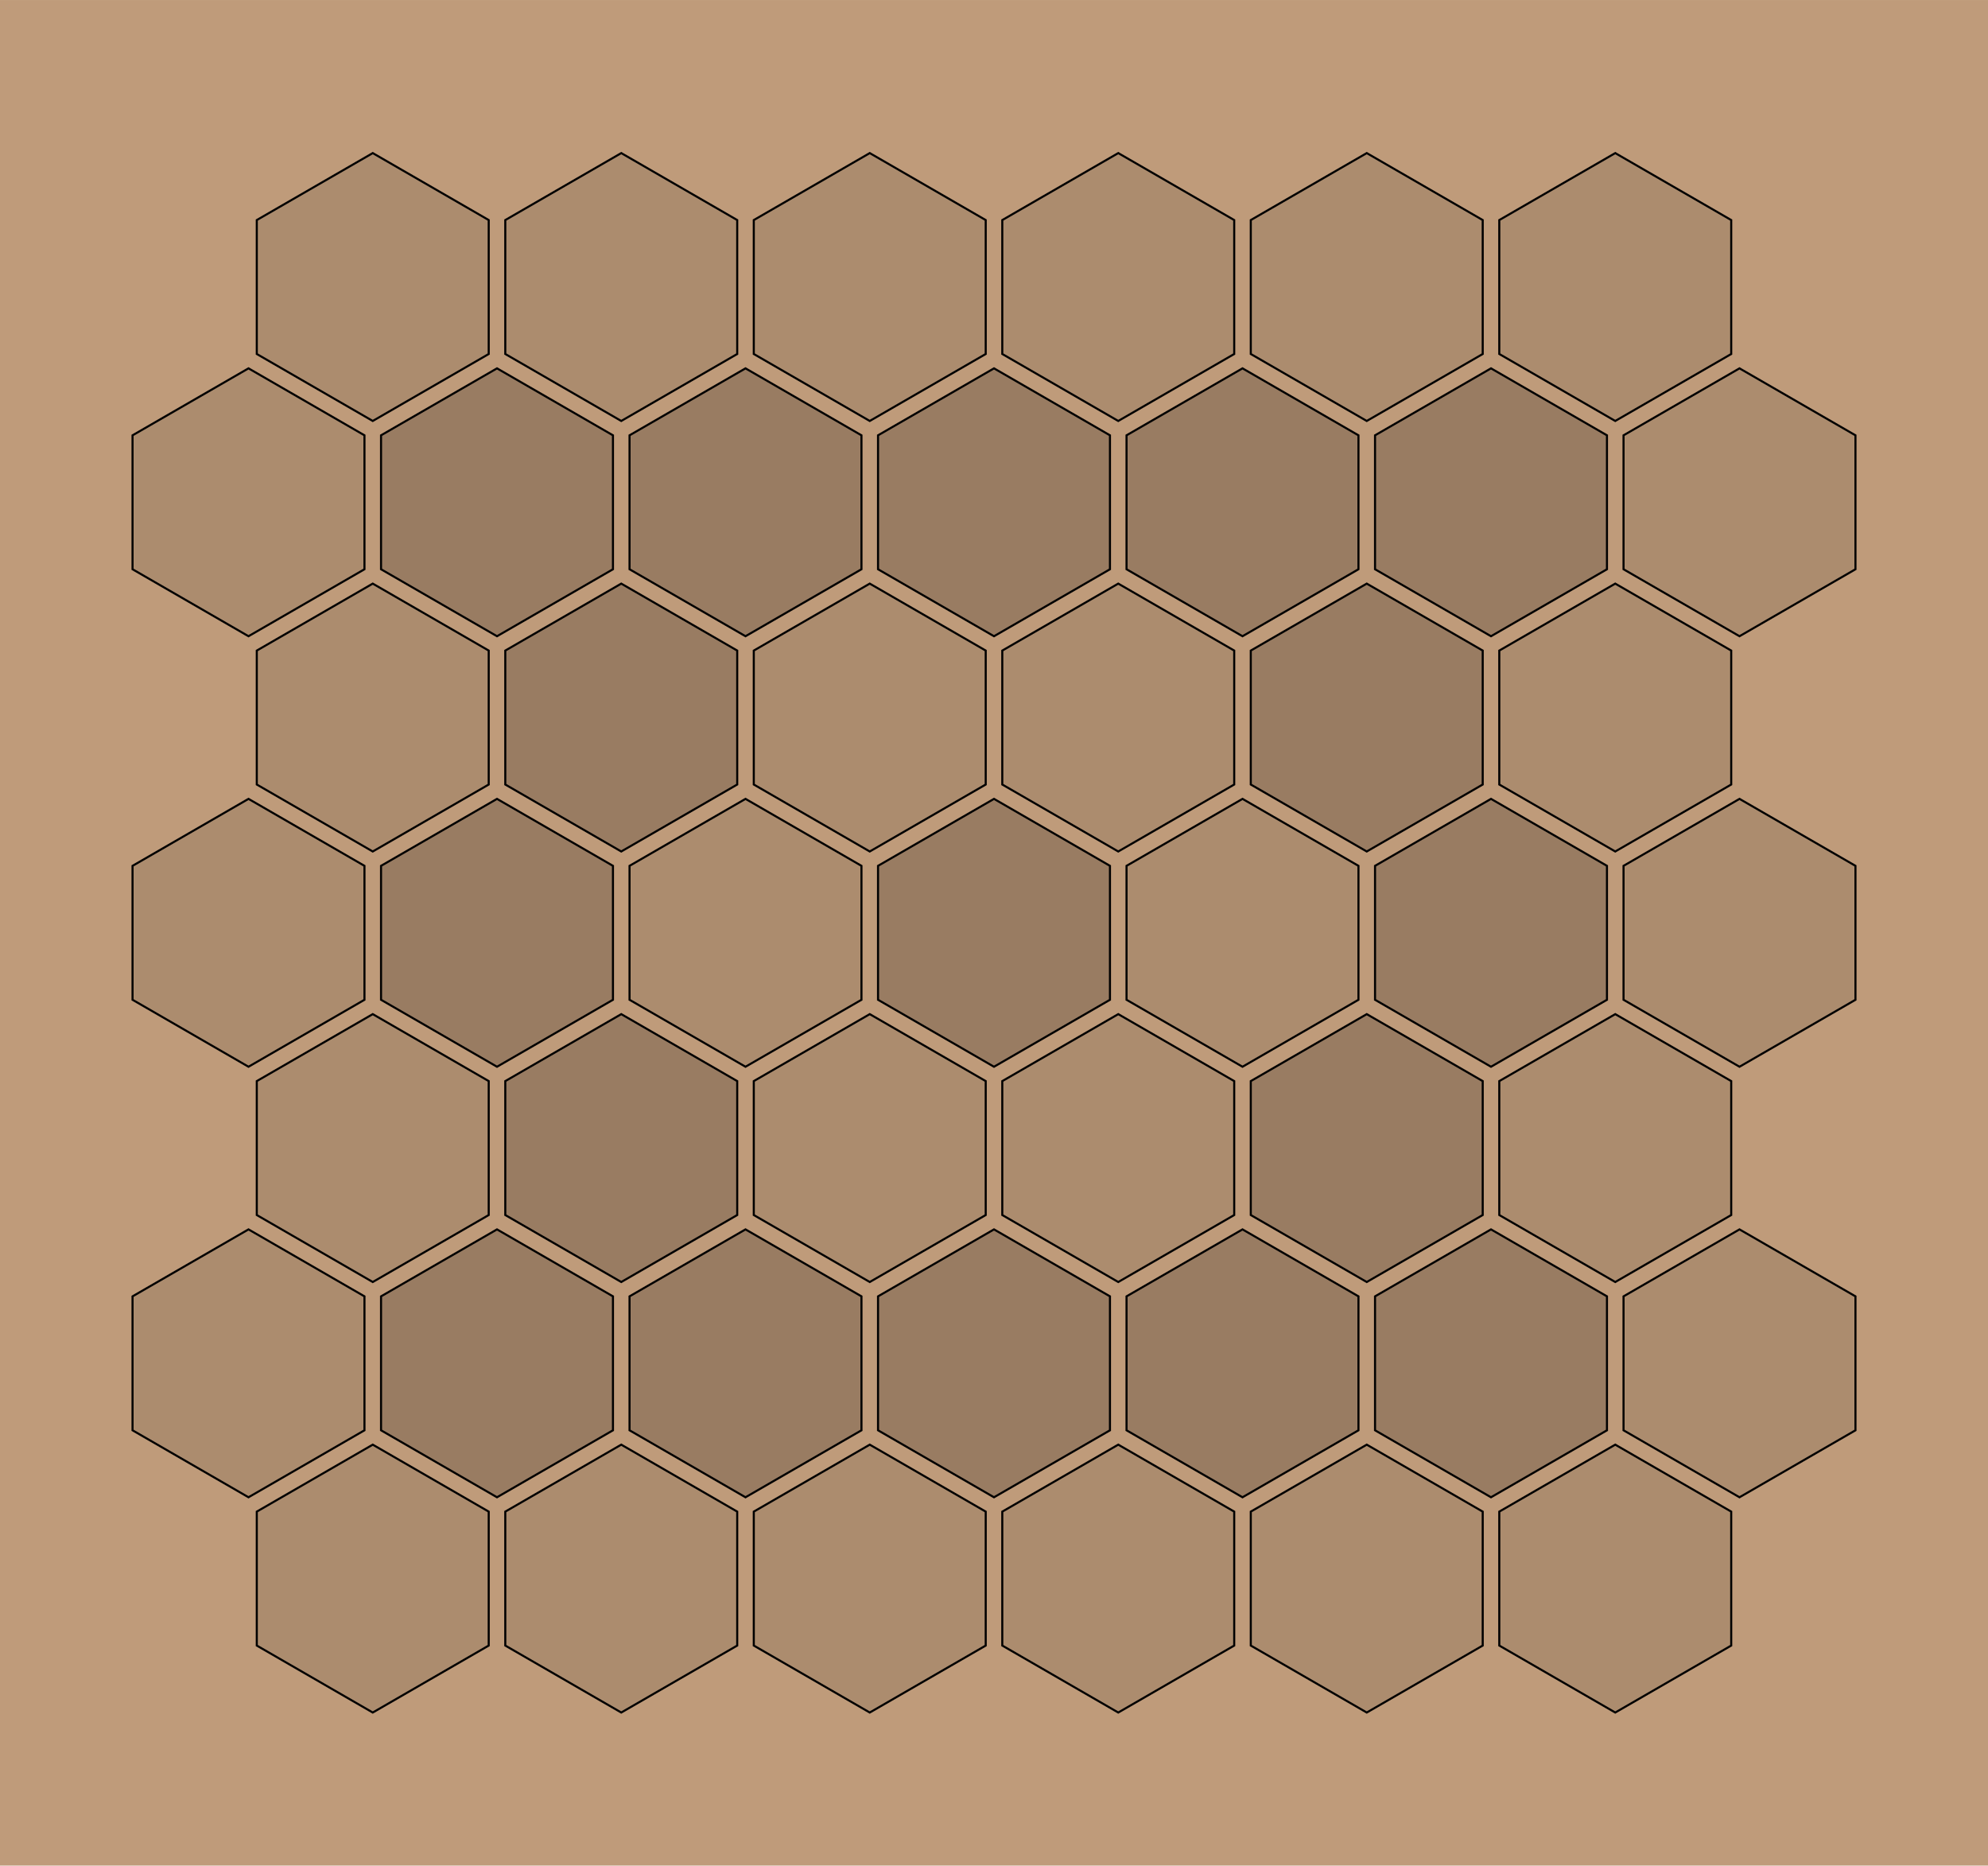
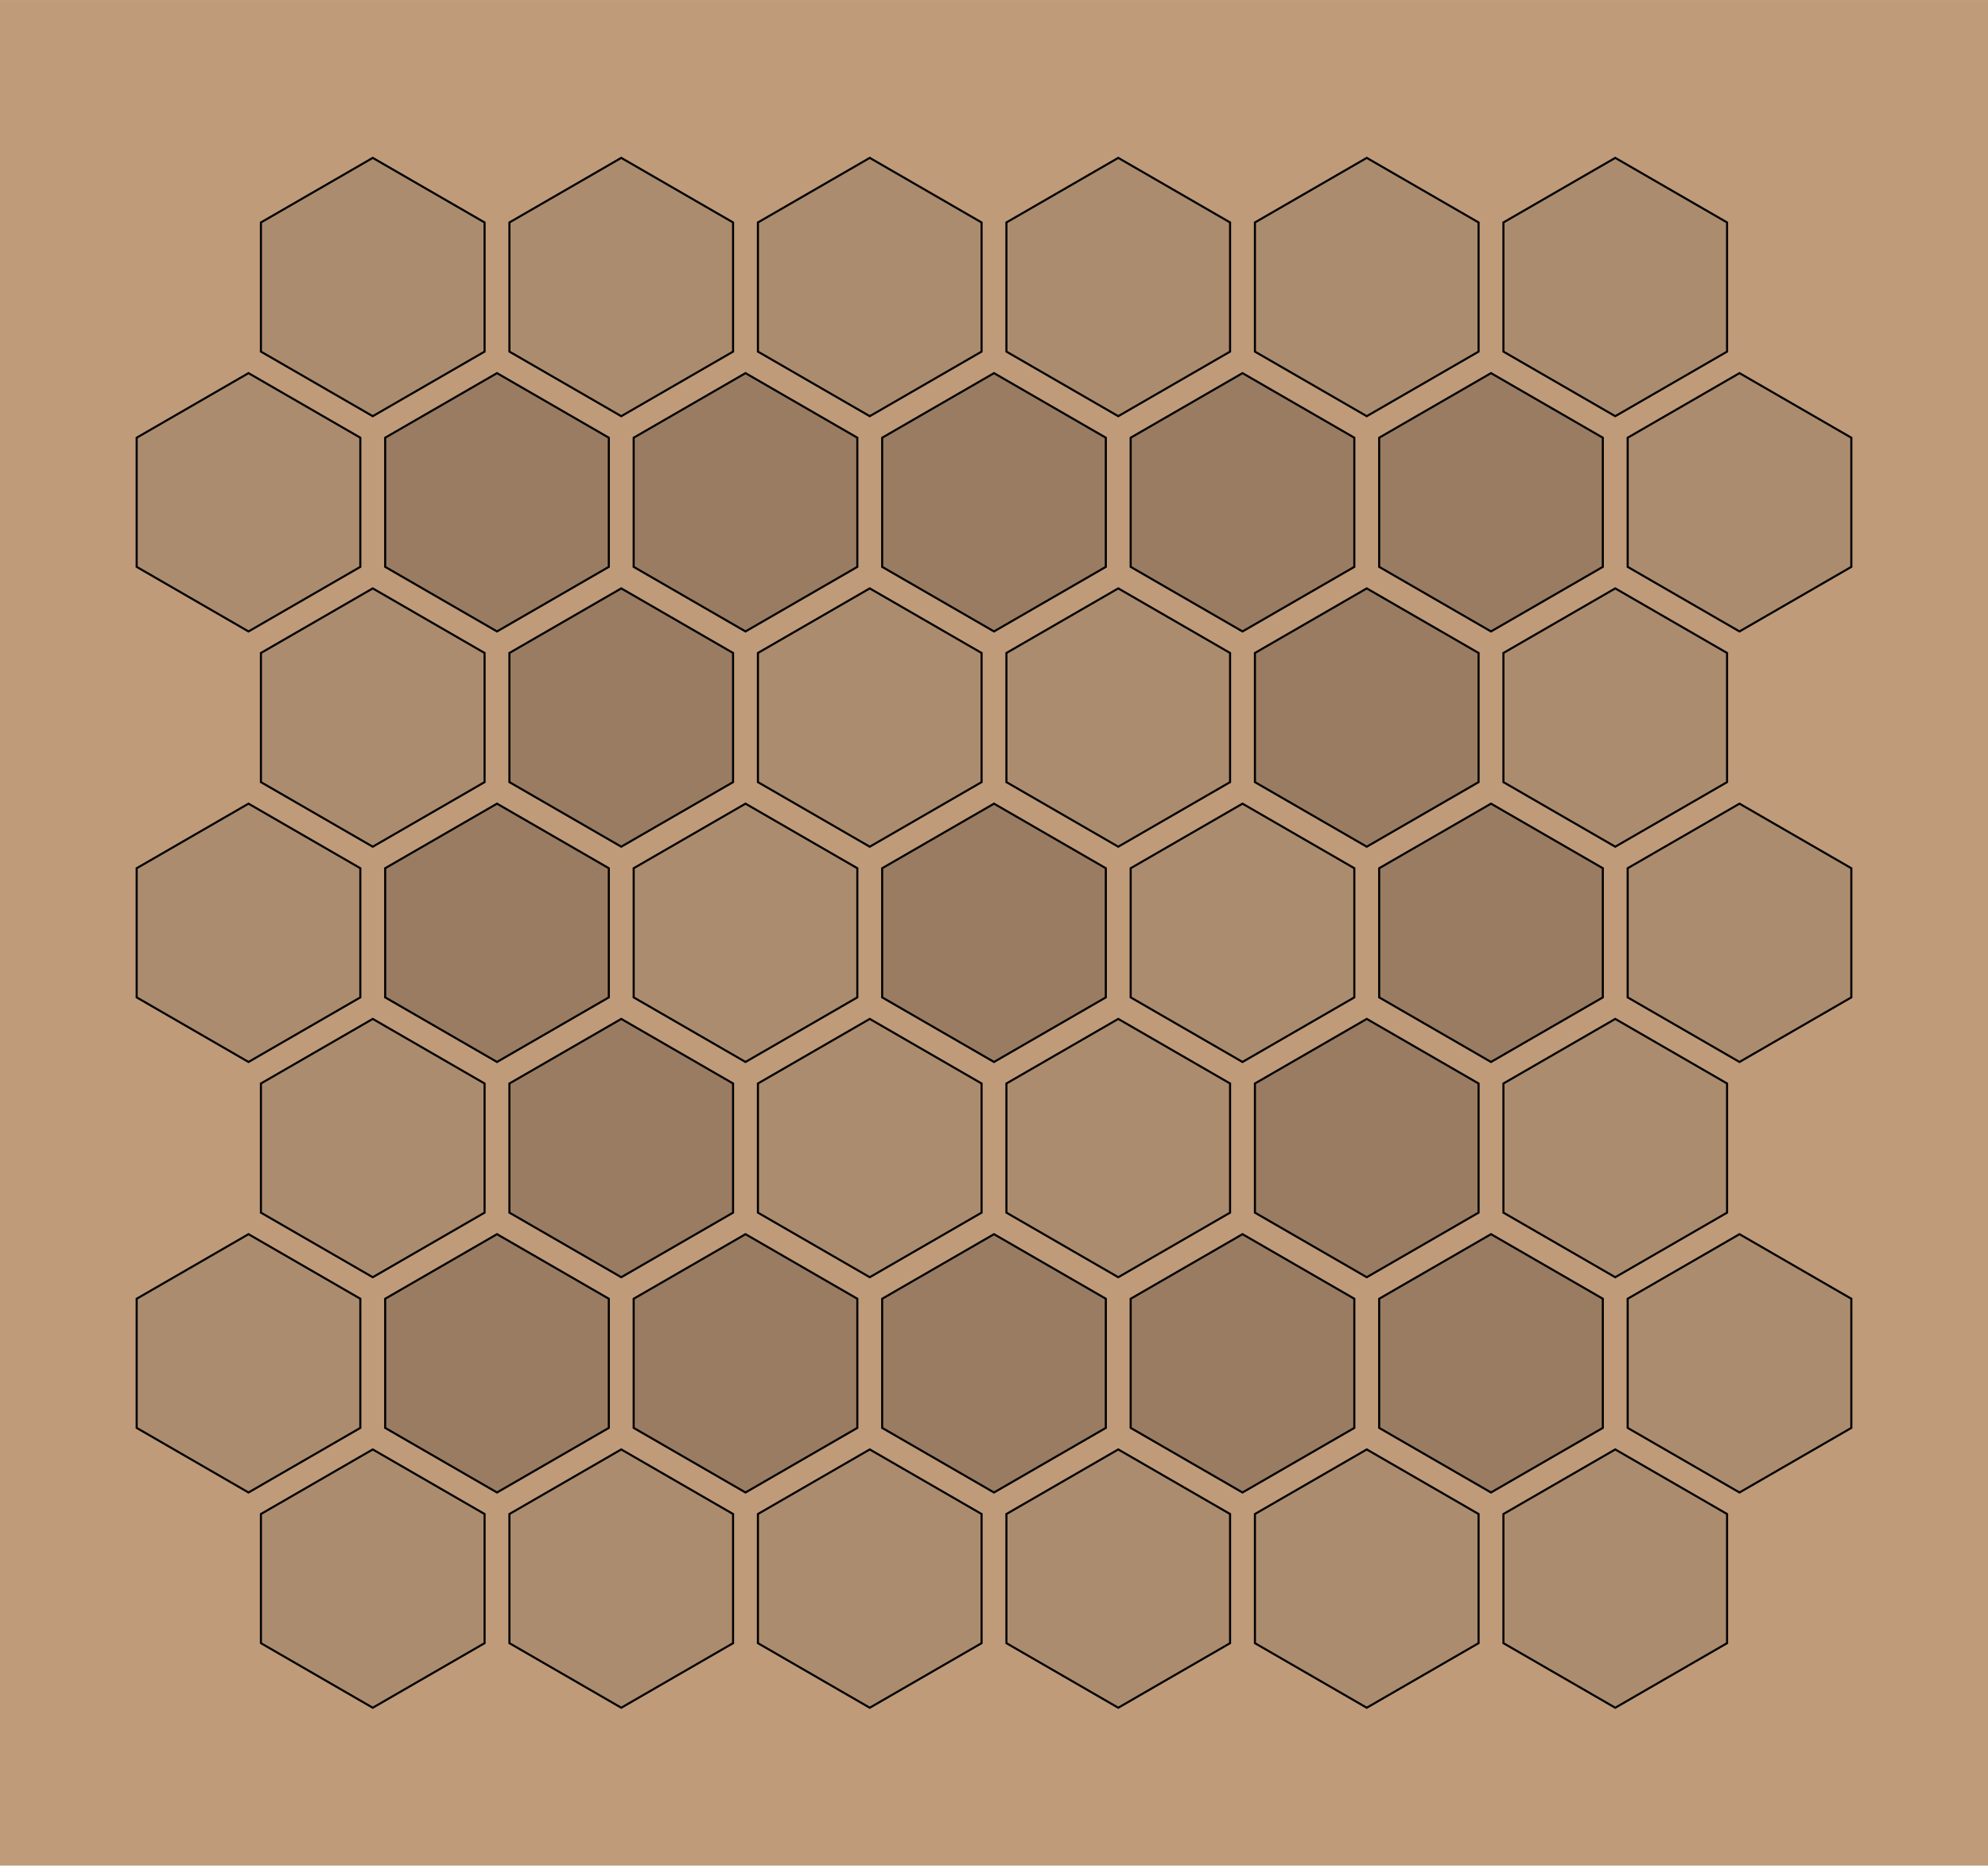
<svg xmlns="http://www.w3.org/2000/svg" width="24.0cm" height="22.517cm" viewBox="-2048.0 -1921.422 4096 3842.843">
  <defs>
</defs>
  <rect x="-2048.0" y="-1921.422" width="4096" height="3842.843" fill="#BF9B7A" />
-   <path d="M-1041.067,1192.267 L-1280,1054.319 L-1518.933,1192.267 L-1518.933,1468.163 L-1280,1606.111 L-1041.067,1468.163 Z" fill-opacity="0.1" stroke="black" stroke-width="4.267" />
-   <path d="M-529.067,1192.267 L-768,1054.319 L-1006.933,1192.267 L-1006.933,1468.163 L-768,1606.111 L-529.067,1468.163 Z" fill-opacity="0.1" stroke="black" stroke-width="4.267" />
-   <path d="M-17.067,1192.267 L-256,1054.319 L-494.933,1192.267 L-494.933,1468.163 L-256,1606.111 L-17.067,1468.163 Z" fill-opacity="0.1" stroke="black" stroke-width="4.267" />
-   <path d="M494.933,1192.267 L256,1054.319 L17.067,1192.267 L17.067,1468.163 L256,1606.111 L494.933,1468.163 Z" fill-opacity="0.1" stroke="black" stroke-width="4.267" />
-   <path d="M1006.933,1192.267 L768,1054.319 L529.067,1192.267 L529.067,1468.163 L768,1606.111 L1006.933,1468.163 Z" fill-opacity="0.1" stroke="black" stroke-width="4.267" />
-   <path d="M1518.933,1192.267 L1280,1054.319 L1041.067,1192.267 L1041.067,1468.163 L1280,1606.111 L1518.933,1468.163 Z" fill-opacity="0.1" stroke="black" stroke-width="4.267" />
-   <path d="M-1297.067,748.862 L-1536.0,610.914 L-1774.933,748.862 L-1774.933,1024.758 L-1536.0,1162.706 L-1297.067,1024.758 Z" fill-opacity="0.1" stroke="black" stroke-width="4.267" />
-   <path d="M-785.067,748.862 L-1024.0,610.914 L-1262.933,748.862 L-1262.933,1024.758 L-1024.0,1162.706 L-785.067,1024.758 Z" fill-opacity="0.2" stroke="black" stroke-width="4.267" />
-   <path d="M-273.067,748.862 L-512,610.914 L-750.933,748.862 L-750.933,1024.758 L-512,1162.706 L-273.067,1024.758 Z" fill-opacity="0.2" stroke="black" stroke-width="4.267" />
-   <path d="M238.933,748.862 L-9.679305258566017e-14,610.914 L-238.933,748.862 L-238.933,1024.758 L-1.6436819312948358e-13,1162.706 L238.933,1024.758 Z" fill-opacity="0.2" stroke="black" stroke-width="4.267" />
-   <path d="M750.933,748.862 L512,610.914 L273.067,748.862 L273.067,1024.758 L512,1162.706 L750.933,1024.758 Z" fill-opacity="0.2" stroke="black" stroke-width="4.267" />
-   <path d="M1262.933,748.862 L1024,610.914 L785.067,748.862 L785.067,1024.758 L1024,1162.706 L1262.933,1024.758 Z" fill-opacity="0.2" stroke="black" stroke-width="4.267" />
-   <path d="M1774.933,748.862 L1536.0,610.914 L1297.067,748.862 L1297.067,1024.758 L1536.0,1162.706 L1774.933,1024.758 Z" fill-opacity="0.1" stroke="black" stroke-width="4.267" />
-   <path d="M-1041.067,305.457 L-1280.0,167.509 L-1518.933,305.457 L-1518.933,581.353 L-1280.0,719.301 L-1041.067,581.353 Z" fill-opacity="0.1" stroke="black" stroke-width="4.267" />
-   <path d="M-529.067,305.457 L-768.0,167.509 L-1006.933,305.457 L-1006.933,581.353 L-768.0,719.301 L-529.067,581.353 Z" fill-opacity="0.2" stroke="black" stroke-width="4.267" />
-   <path d="M-17.067,305.457 L-256,167.509 L-494.933,305.457 L-494.933,581.353 L-256,719.301 L-17.067,581.353 Z" fill-opacity="0.1" stroke="black" stroke-width="4.267" />
-   <path d="M494.933,305.457 L256,167.509 L17.067,305.457 L17.067,581.353 L256,719.301 L494.933,581.353 Z" fill-opacity="0.1" stroke="black" stroke-width="4.267" />
-   <path d="M1006.933,305.457 L768.0,167.509 L529.067,305.457 L529.067,581.353 L768.0,719.301 L1006.933,581.353 Z" fill-opacity="0.2" stroke="black" stroke-width="4.267" />
-   <path d="M1518.933,305.457 L1280.0,167.509 L1041.067,305.457 L1041.067,581.353 L1280.0,719.301 L1518.933,581.353 Z" fill-opacity="0.1" stroke="black" stroke-width="4.267" />
-   <path d="M-1297.067,-137.948 L-1536.0,-275.896 L-1774.933,-137.948 L-1774.933,137.948 L-1536.0,275.896 L-1297.067,137.948 Z" fill-opacity="0.1" stroke="black" stroke-width="4.267" />
-   <path d="M-785.067,-137.948 L-1024.0,-275.896 L-1262.933,-137.948 L-1262.933,137.948 L-1024.0,275.896 L-785.067,137.948 Z" fill-opacity="0.2" stroke="black" stroke-width="4.267" />
-   <path d="M-273.067,-137.948 L-512.0,-275.896 L-750.933,-137.948 L-750.933,137.948 L-512.0,275.896 L-273.067,137.948 Z" fill-opacity="0.1" stroke="black" stroke-width="4.267" />
-   <path d="M238.933,-137.948 L1.6893785135955852e-14,-275.896 L-238.933,-137.948 L-238.933,137.948 L-5.0681355407867556e-14,275.896 L238.933,137.948 Z" fill-opacity="0.2" stroke="black" stroke-width="4.267" />
-   <path d="M750.933,-137.948 L512.0,-275.896 L273.067,-137.948 L273.067,137.948 L512,275.896 L750.933,137.948 Z" fill-opacity="0.1" stroke="black" stroke-width="4.267" />
-   <path d="M1262.933,-137.948 L1024.0,-275.896 L785.067,-137.948 L785.067,137.948 L1024.0,275.896 L1262.933,137.948 Z" fill-opacity="0.2" stroke="black" stroke-width="4.267" />
-   <path d="M1774.933,-137.948 L1536.0,-275.896 L1297.067,-137.948 L1297.067,137.948 L1536.0,275.896 L1774.933,137.948 Z" fill-opacity="0.1" stroke="black" stroke-width="4.267" />
-   <path d="M-1041.067,-581.353 L-1280.0,-719.301 L-1518.933,-581.353 L-1518.933,-305.457 L-1280.0,-167.509 L-1041.067,-305.457 Z" fill-opacity="0.1" stroke="black" stroke-width="4.267" />
-   <path d="M-529.067,-581.353 L-768.0,-719.301 L-1006.933,-581.353 L-1006.933,-305.457 L-768.0,-167.509 L-529.067,-305.457 Z" fill-opacity="0.2" stroke="black" stroke-width="4.267" />
-   <path d="M-17.067,-581.353 L-256,-719.301 L-494.933,-581.353 L-494.933,-305.457 L-256.0,-167.509 L-17.067,-305.457 Z" fill-opacity="0.1" stroke="black" stroke-width="4.267" />
-   <path d="M494.933,-581.353 L256,-719.301 L17.067,-581.353 L17.067,-305.457 L256.0,-167.509 L494.933,-305.457 Z" fill-opacity="0.1" stroke="black" stroke-width="4.267" />
-   <path d="M1006.933,-581.353 L768.0,-719.301 L529.067,-581.353 L529.067,-305.457 L768.0,-167.509 L1006.933,-305.457 Z" fill-opacity="0.2" stroke="black" stroke-width="4.267" />
-   <path d="M1518.933,-581.353 L1280.0,-719.301 L1041.067,-581.353 L1041.067,-305.457 L1280.0,-167.509 L1518.933,-305.457 Z" fill-opacity="0.1" stroke="black" stroke-width="4.267" />
-   <path d="M-1297.067,-1024.758 L-1536.0,-1162.706 L-1774.933,-1024.758 L-1774.933,-748.862 L-1536.0,-610.914 L-1297.067,-748.862 Z" fill-opacity="0.1" stroke="black" stroke-width="4.267" />
-   <path d="M-785.067,-1024.758 L-1024,-1162.706 L-1262.933,-1024.758 L-1262.933,-748.862 L-1024,-610.914 L-785.067,-748.862 Z" fill-opacity="0.2" stroke="black" stroke-width="4.267" />
-   <path d="M-273.067,-1024.758 L-512,-1162.706 L-750.933,-1024.758 L-750.933,-748.862 L-512,-610.914 L-273.067,-748.862 Z" fill-opacity="0.2" stroke="black" stroke-width="4.267" />
-   <path d="M238.933,-1024.758 L1.305806228575719e-13,-1162.706 L-238.933,-1024.758 L-238.933,-748.862 L6.300548231374848e-14,-610.914 L238.933,-748.862 Z" fill-opacity="0.2" stroke="black" stroke-width="4.267" />
-   <path d="M750.933,-1024.758 L512,-1162.706 L273.067,-1024.758 L273.067,-748.862 L512,-610.914 L750.933,-748.862 Z" fill-opacity="0.2" stroke="black" stroke-width="4.267" />
-   <path d="M1262.933,-1024.758 L1024.0,-1162.706 L785.067,-1024.758 L785.067,-748.862 L1024.0,-610.914 L1262.933,-748.862 Z" fill-opacity="0.2" stroke="black" stroke-width="4.267" />
-   <path d="M1774.933,-1024.758 L1536.0,-1162.706 L1297.067,-1024.758 L1297.067,-748.862 L1536.0,-610.914 L1774.933,-748.862 Z" fill-opacity="0.1" stroke="black" stroke-width="4.267" />
-   <path d="M-1041.067,-1468.163 L-1280,-1606.111 L-1518.933,-1468.163 L-1518.933,-1192.267 L-1280,-1054.319 L-1041.067,-1192.267 Z" fill-opacity="0.1" stroke="black" stroke-width="4.267" />
-   <path d="M-529.067,-1468.163 L-768,-1606.111 L-1006.933,-1468.163 L-1006.933,-1192.267 L-768,-1054.319 L-529.067,-1192.267 Z" fill-opacity="0.1" stroke="black" stroke-width="4.267" />
-   <path d="M-17.067,-1468.163 L-256,-1606.111 L-494.933,-1468.163 L-494.933,-1192.267 L-256,-1054.319 L-17.067,-1192.267 Z" fill-opacity="0.1" stroke="black" stroke-width="4.267" />
-   <path d="M494.933,-1468.163 L256,-1606.111 L17.067,-1468.163 L17.067,-1192.267 L256,-1054.319 L494.933,-1192.267 Z" fill-opacity="0.1" stroke="black" stroke-width="4.267" />
-   <path d="M1006.933,-1468.163 L768,-1606.111 L529.067,-1468.163 L529.067,-1192.267 L768,-1054.319 L1006.933,-1192.267 Z" fill-opacity="0.1" stroke="black" stroke-width="4.267" />
-   <path d="M1518.933,-1468.163 L1280,-1606.111 L1041.067,-1468.163 L1041.067,-1192.267 L1280,-1054.319 L1518.933,-1192.267 Z" fill-opacity="0.1" stroke="black" stroke-width="4.267" />
+   <path d="M-1049.6,1197.194 L-1280,1064.172 L-1510.4,1197.194 L-1510.4,1463.237 L-1280,1596.258 L-1049.6,1463.237 Z" fill-opacity="0.1" stroke="black" stroke-width="4.267" />
+   <path d="M-537.6,1197.194 L-768,1064.172 L-998.4,1197.194 L-998.4,1463.237 L-768,1596.258 L-537.6,1463.237 Z" fill-opacity="0.1" stroke="black" stroke-width="4.267" />
+   <path d="M-25.6,1197.194 L-256,1064.172 L-486.4,1197.194 L-486.4,1463.237 L-256,1596.258 L-25.6,1463.237 Z" fill-opacity="0.1" stroke="black" stroke-width="4.267" />
+   <path d="M486.4,1197.194 L256,1064.172 L25.6,1197.194 L25.6,1463.237 L256,1596.258 L486.4,1463.237 Z" fill-opacity="0.1" stroke="black" stroke-width="4.267" />
+   <path d="M998.4,1197.194 L768,1064.172 L537.6,1197.194 L537.6,1463.237 L768,1596.258 L998.4,1463.237 Z" fill-opacity="0.1" stroke="black" stroke-width="4.267" />
+   <path d="M1510.4,1197.194 L1280,1064.172 L1049.6,1197.194 L1049.6,1463.237 L1280,1596.258 L1510.4,1463.237 Z" fill-opacity="0.1" stroke="black" stroke-width="4.267" />
+   <path d="M-1305.6,753.789 L-1536.0,620.767 L-1766.4,753.789 L-1766.4,1019.832 L-1536.0,1152.853 L-1305.6,1019.832 Z" fill-opacity="0.1" stroke="black" stroke-width="4.267" />
+   <path d="M-793.6,753.789 L-1024.0,620.767 L-1254.4,753.789 L-1254.4,1019.832 L-1024.0,1152.853 L-793.6,1019.832 Z" fill-opacity="0.2" stroke="black" stroke-width="4.267" />
+   <path d="M-281.6,753.789 L-512,620.767 L-742.4,753.789 L-742.4,1019.832 L-512,1152.853 L-281.6,1019.832 Z" fill-opacity="0.2" stroke="black" stroke-width="4.267" />
+   <path d="M230.4,753.789 L-9.739640205480146e-14,620.767 L-230.4,753.789 L-230.4,1019.832 L-1.6255814472205976e-13,1152.853 L230.4,1019.832 Z" fill-opacity="0.2" stroke="black" stroke-width="4.267" />
+   <path d="M742.4,753.789 L512,620.767 L281.6,753.789 L281.6,1019.832 L512,1152.853 L742.4,1019.832 Z" fill-opacity="0.2" stroke="black" stroke-width="4.267" />
+   <path d="M1254.4,753.789 L1024,620.767 L793.6,753.789 L793.6,1019.832 L1024,1152.853 L1254.4,1019.832 Z" fill-opacity="0.2" stroke="black" stroke-width="4.267" />
+   <path d="M1766.4,753.789 L1536.0,620.767 L1305.6,753.789 L1305.6,1019.832 L1536.0,1152.853 L1766.4,1019.832 Z" fill-opacity="0.1" stroke="black" stroke-width="4.267" />
+   <path d="M-1049.6,310.384 L-1280.0,177.362 L-1510.4,310.384 L-1510.4,576.427 L-1280.0,709.448 L-1049.6,576.427 Z" fill-opacity="0.1" stroke="black" stroke-width="4.267" />
+   <path d="M-537.6,310.384 L-768.0,177.362 L-998.4,310.384 L-998.4,576.427 L-768.0,709.448 L-537.6,576.427 Z" fill-opacity="0.2" stroke="black" stroke-width="4.267" />
+   <path d="M-25.6,310.384 L-256,177.362 L-486.4,310.384 L-486.4,576.427 L-256,709.448 L-25.6,576.427 Z" fill-opacity="0.1" stroke="black" stroke-width="4.267" />
+   <path d="M486.4,310.384 L256,177.362 L25.6,310.384 L25.6,576.427 L256,709.448 L486.4,576.427 Z" fill-opacity="0.1" stroke="black" stroke-width="4.267" />
+   <path d="M998.4,310.384 L768.0,177.362 L537.6,310.384 L537.6,576.427 L768.0,709.448 L998.4,576.427 Z" fill-opacity="0.2" stroke="black" stroke-width="4.267" />
+   <path d="M1510.4,310.384 L1280.0,177.362 L1049.6,310.384 L1049.6,576.427 L1280.0,709.448 L1510.4,576.427 Z" fill-opacity="0.1" stroke="black" stroke-width="4.267" />
+   <path d="M-1305.6,-133.022 L-1536.0,-266.043 L-1766.4,-133.022 L-1766.4,133.022 L-1536.0,266.043 L-1305.6,133.022 Z" fill-opacity="0.1" stroke="black" stroke-width="4.267" />
+   <path d="M-793.6,-133.022 L-1024.0,-266.043 L-1254.4,-133.022 L-1254.4,133.022 L-1024.0,266.043 L-793.6,133.022 Z" fill-opacity="0.2" stroke="black" stroke-width="4.267" />
+   <path d="M-281.6,-133.022 L-512.0,-266.043 L-742.4,-133.022 L-742.4,133.022 L-512.0,266.043 L-281.6,133.022 Z" fill-opacity="0.1" stroke="black" stroke-width="4.267" />
+   <path d="M230.4,-133.022 L1.629043566681457e-14,-266.043 L-230.4,-133.022 L-230.4,133.022 L-4.8871307000443714e-14,266.043 L230.4,133.022 Z" fill-opacity="0.2" stroke="black" stroke-width="4.267" />
+   <path d="M742.4,-133.022 L512.0,-266.043 L281.6,-133.022 L281.6,133.022 L512,266.043 L742.4,133.022 Z" fill-opacity="0.1" stroke="black" stroke-width="4.267" />
+   <path d="M1254.4,-133.022 L1024.0,-266.043 L793.6,-133.022 L793.6,133.022 L1024.0,266.043 L1254.4,133.022 Z" fill-opacity="0.2" stroke="black" stroke-width="4.267" />
+   <path d="M1766.4,-133.022 L1536.0,-266.043 L1305.6,-133.022 L1305.6,133.022 L1536.0,266.043 L1766.4,133.022 Z" fill-opacity="0.1" stroke="black" stroke-width="4.267" />
+   <path d="M-1049.6,-576.427 L-1280.0,-709.448 L-1510.4,-576.427 L-1510.4,-310.384 L-1280.0,-177.362 L-1049.6,-310.384 Z" fill-opacity="0.1" stroke="black" stroke-width="4.267" />
+   <path d="M-537.6,-576.427 L-768.0,-709.448 L-998.4,-576.427 L-998.4,-310.384 L-768.0,-177.362 L-537.6,-310.384 Z" fill-opacity="0.2" stroke="black" stroke-width="4.267" />
+   <path d="M-25.6,-576.427 L-256,-709.448 L-486.4,-576.427 L-486.4,-310.384 L-256.0,-177.362 L-25.6,-310.384 Z" fill-opacity="0.1" stroke="black" stroke-width="4.267" />
+   <path d="M486.4,-576.427 L256,-709.448 L25.6,-576.427 L25.6,-310.384 L256.0,-177.362 L486.4,-310.384 Z" fill-opacity="0.1" stroke="black" stroke-width="4.267" />
+   <path d="M998.4,-576.427 L768.0,-709.448 L537.6,-576.427 L537.6,-310.384 L768.0,-177.362 L998.4,-310.384 Z" fill-opacity="0.2" stroke="black" stroke-width="4.267" />
+   <path d="M1510.4,-576.427 L1280.0,-709.448 L1049.6,-576.427 L1049.6,-310.384 L1280.0,-177.362 L1510.4,-310.384 Z" fill-opacity="0.1" stroke="black" stroke-width="4.267" />
+   <path d="M-1305.6,-1019.832 L-1536.0,-1152.853 L-1766.4,-1019.832 L-1766.4,-753.789 L-1536.0,-620.767 L-1305.6,-753.789 Z" fill-opacity="0.1" stroke="black" stroke-width="4.267" />
+   <path d="M-793.6,-1019.832 L-1024,-1152.853 L-1254.4,-1019.832 L-1254.4,-753.789 L-1024,-620.767 L-793.6,-753.789 Z" fill-opacity="0.2" stroke="black" stroke-width="4.267" />
+   <path d="M-281.6,-1019.832 L-512,-1152.853 L-742.4,-1019.832 L-742.4,-753.789 L-512,-620.767 L-281.6,-753.789 Z" fill-opacity="0.2" stroke="black" stroke-width="4.267" />
+   <path d="M230.4,-1019.832 L1.299772733884306e-13,-1152.853 L-230.4,-1019.832 L-230.4,-753.789 L6.481553072117232e-14,-620.767 L230.4,-753.789 Z" fill-opacity="0.2" stroke="black" stroke-width="4.267" />
+   <path d="M742.4,-1019.832 L512,-1152.853 L281.6,-1019.832 L281.6,-753.789 L512,-620.767 L742.4,-753.789 Z" fill-opacity="0.2" stroke="black" stroke-width="4.267" />
+   <path d="M1254.4,-1019.832 L1024.0,-1152.853 L793.6,-1019.832 L793.6,-753.789 L1024.0,-620.767 L1254.4,-753.789 Z" fill-opacity="0.2" stroke="black" stroke-width="4.267" />
+   <path d="M1766.4,-1019.832 L1536.0,-1152.853 L1305.6,-1019.832 L1305.6,-753.789 L1536.0,-620.767 L1766.4,-753.789 Z" fill-opacity="0.1" stroke="black" stroke-width="4.267" />
+   <path d="M-1049.6,-1463.237 L-1280,-1596.258 L-1510.4,-1463.237 L-1510.4,-1197.194 L-1280,-1064.172 L-1049.6,-1197.194 Z" fill-opacity="0.1" stroke="black" stroke-width="4.267" />
+   <path d="M-537.6,-1463.237 L-768,-1596.258 L-998.4,-1463.237 L-998.4,-1197.194 L-768,-1064.172 L-537.6,-1197.194 Z" fill-opacity="0.1" stroke="black" stroke-width="4.267" />
+   <path d="M-25.6,-1463.237 L-256,-1596.258 L-486.4,-1463.237 L-486.4,-1197.194 L-256,-1064.172 L-25.6,-1197.194 Z" fill-opacity="0.1" stroke="black" stroke-width="4.267" />
+   <path d="M486.4,-1463.237 L256,-1596.258 L25.6,-1463.237 L25.6,-1197.194 L256,-1064.172 L486.4,-1197.194 Z" fill-opacity="0.1" stroke="black" stroke-width="4.267" />
+   <path d="M998.4,-1463.237 L768,-1596.258 L537.6,-1463.237 L537.6,-1197.194 L768,-1064.172 L998.4,-1197.194 Z" fill-opacity="0.1" stroke="black" stroke-width="4.267" />
+   <path d="M1510.4,-1463.237 L1280,-1596.258 L1049.6,-1463.237 L1049.6,-1197.194 L1280,-1064.172 L1510.4,-1197.194 Z" fill-opacity="0.1" stroke="black" stroke-width="4.267" />
</svg>
